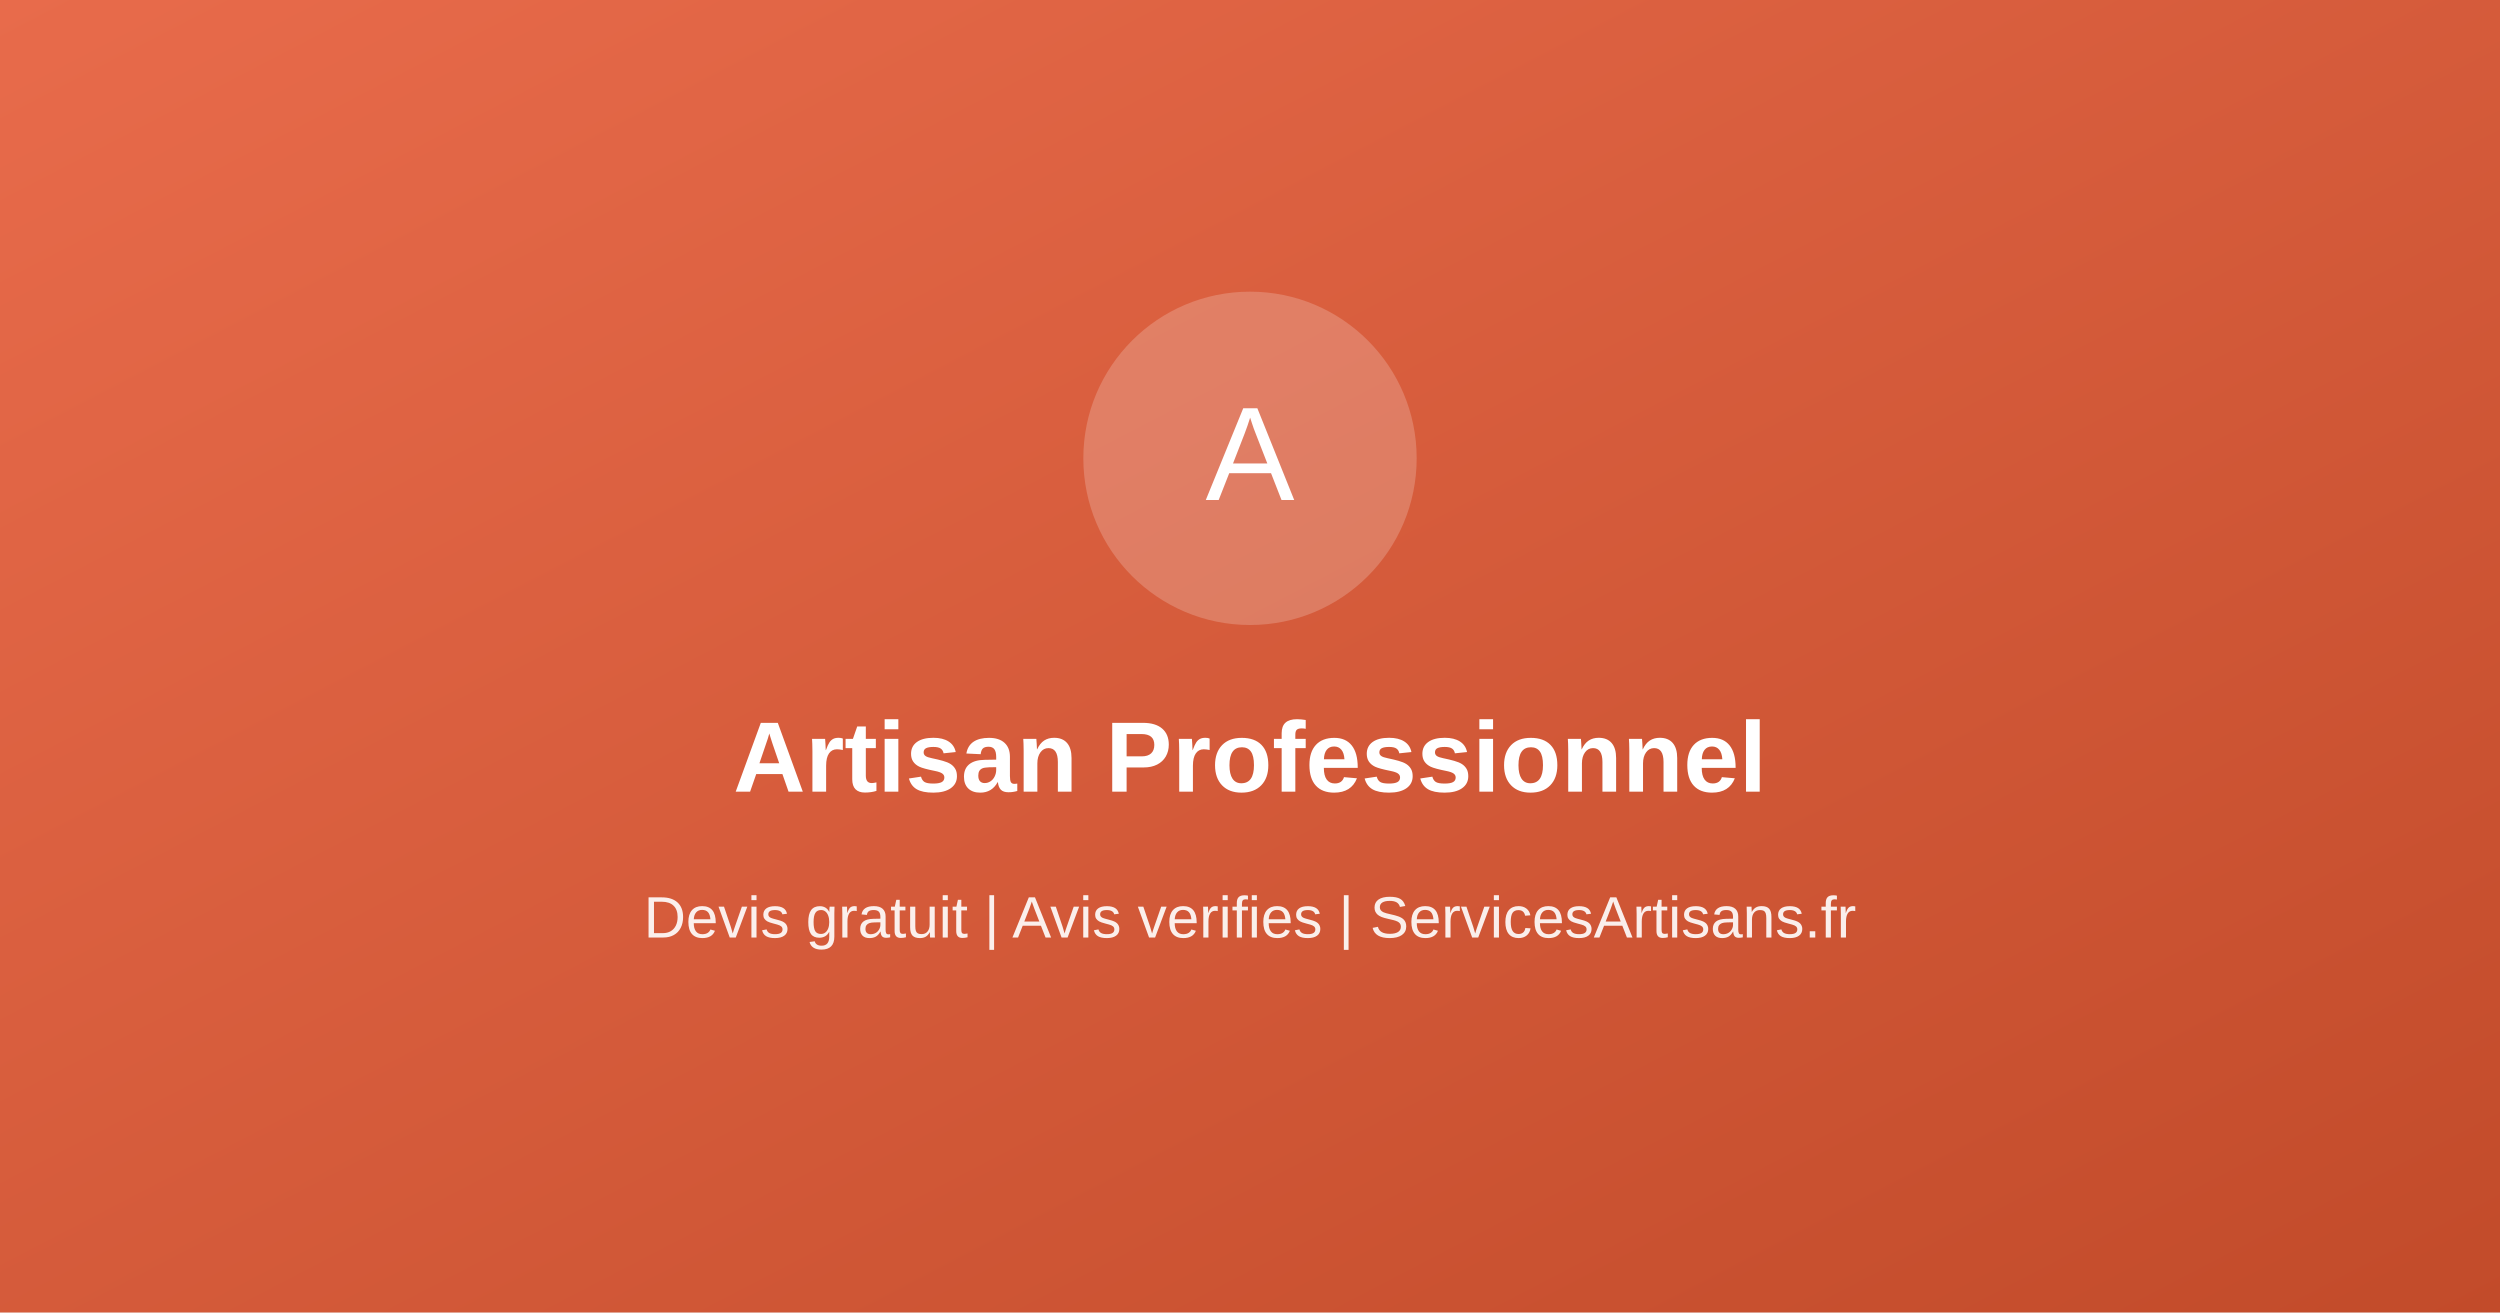
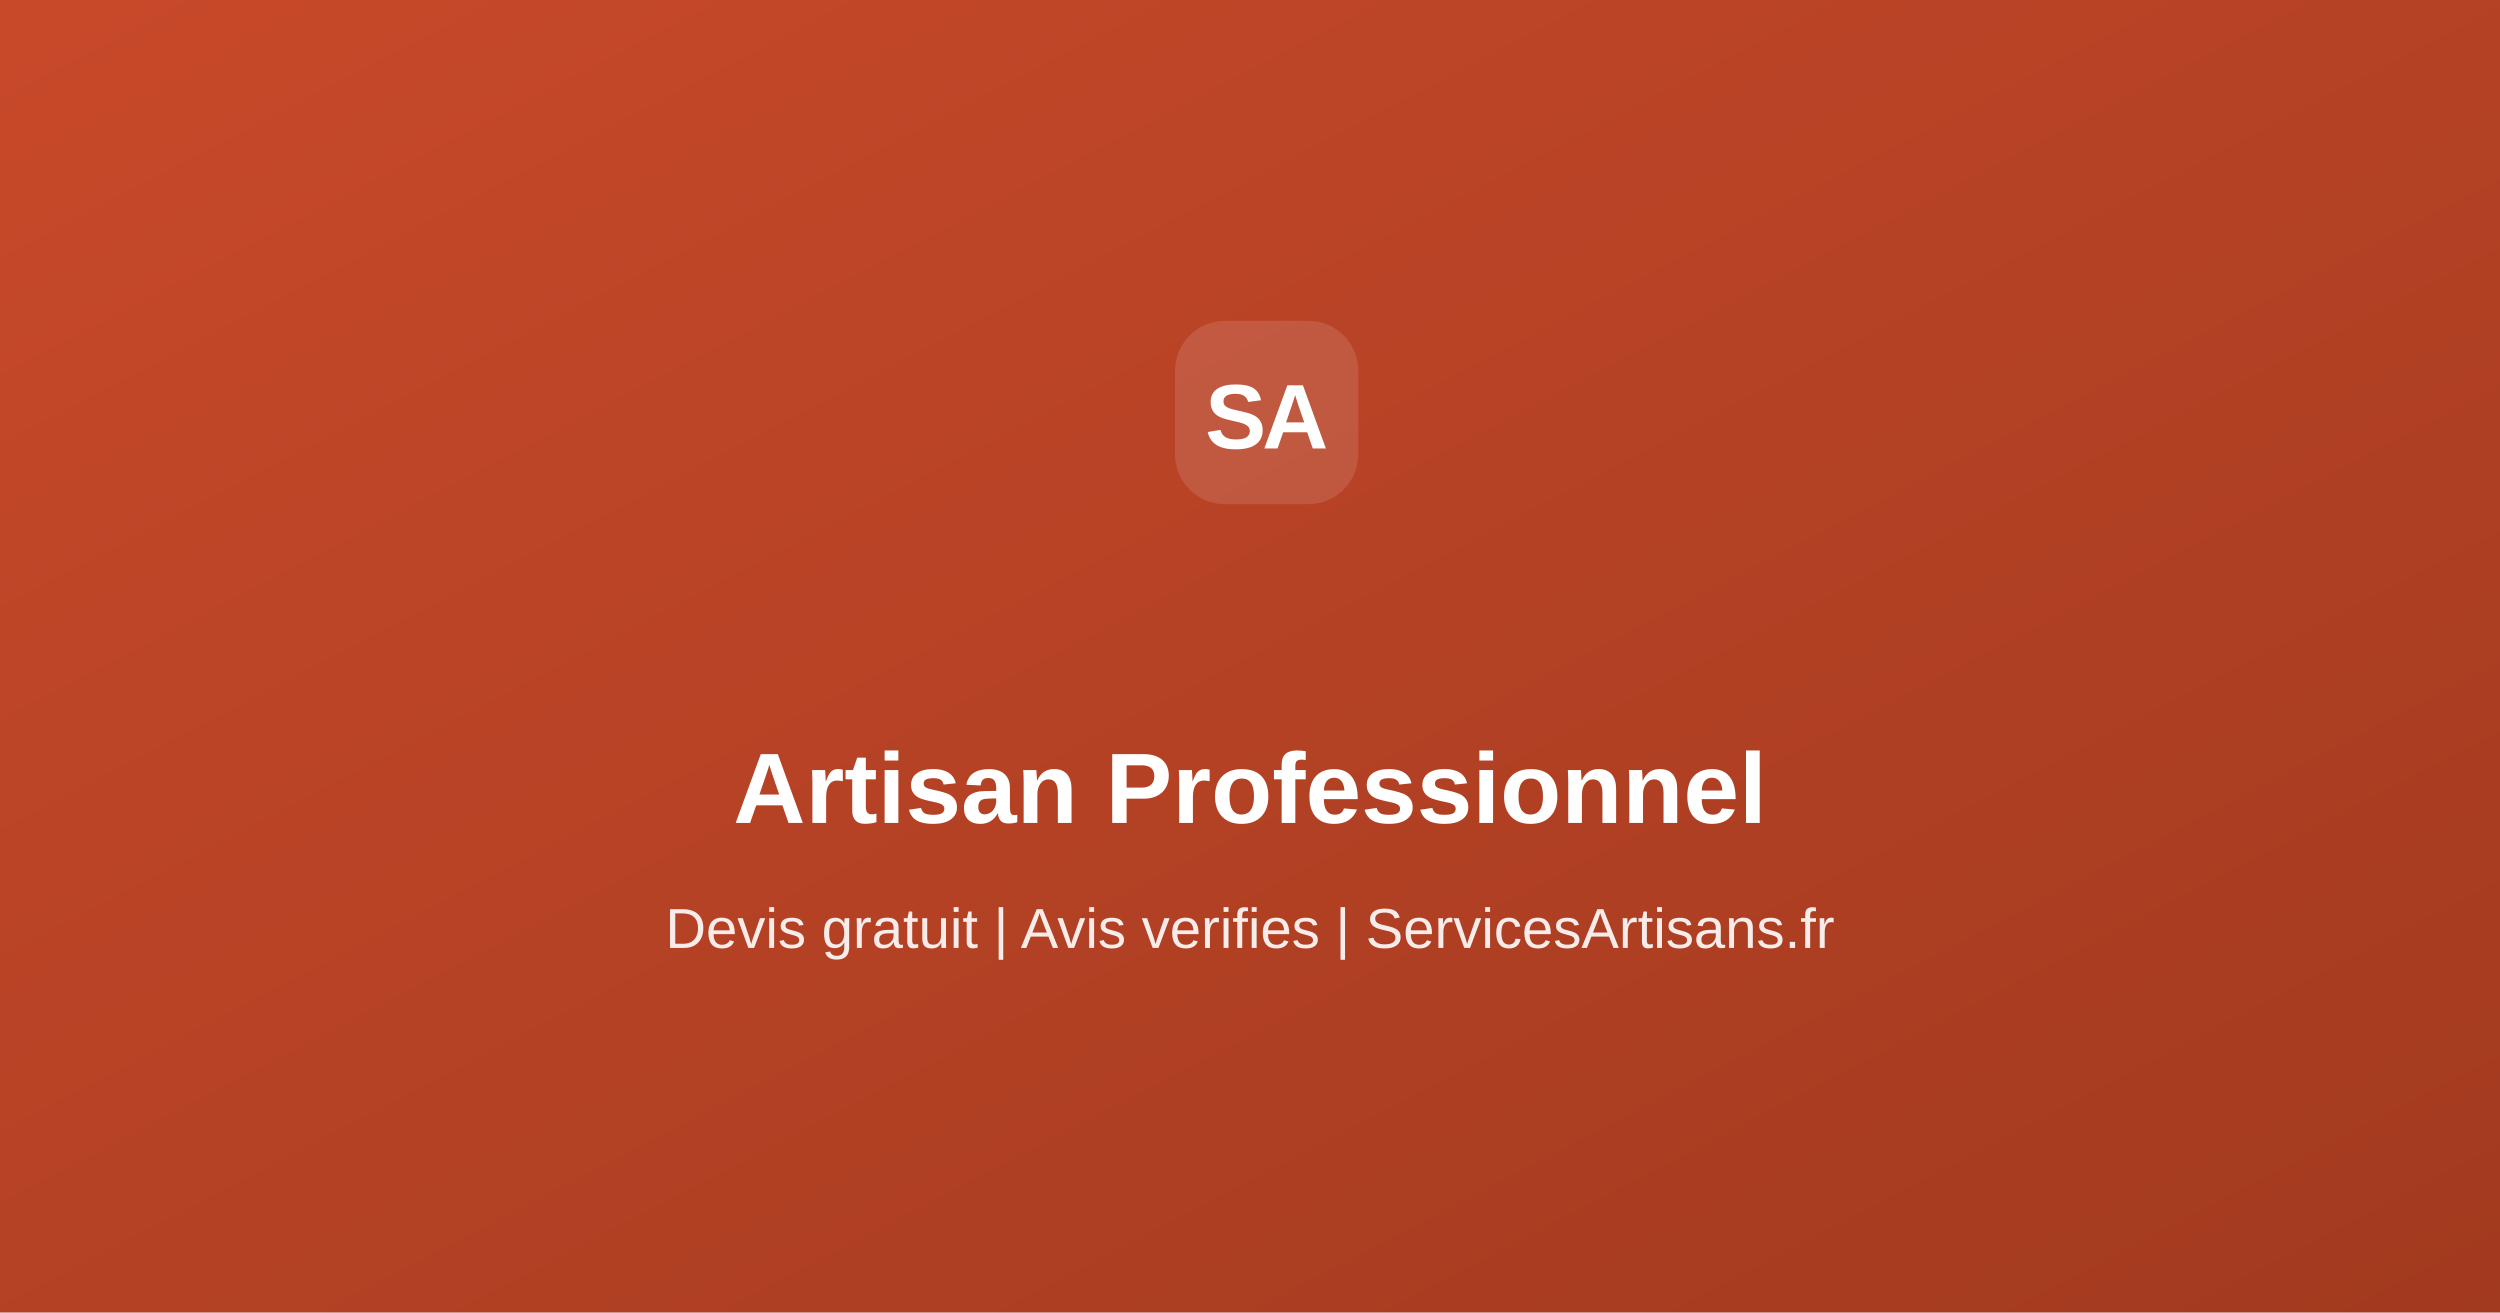
<svg xmlns="http://www.w3.org/2000/svg" width="1200" height="630">
  <defs>
-     <linearGradient id="bg" x1="0%" y1="0%" x2="100%" y2="100%">
-       <stop offset="0%" style="stop-color:#E86B4B" />
-       <stop offset="100%" style="stop-color:#C24B2A" />
+     <linearGradient id="bg" x1="0" y1="0" x2="1" y2="1">
+       <stop offset="0" stop-color="#C8492A" />
+       <stop offset="1" stop-color="#A23A1F" />
+     </linearGradient>
+     <linearGradient id="tile" x1="0" y1="0" x2="48" y2="48" gradientUnits="userSpaceOnUse">
+       <stop stop-color="#E0723F" />
+       <stop offset="1" stop-color="#C8492A" />
    </linearGradient>
  </defs>
  <rect width="100%" height="100%" fill="url(#bg)" />
-   <circle cx="600" cy="220" r="80" fill="rgba(255,255,255,0.2)" />
-   <text x="600" y="240" font-family="Arial, sans-serif" font-size="64" fill="white" text-anchor="middle">A</text>
-   <text x="600" y="380" font-family="Arial, sans-serif" font-size="48" font-weight="bold" fill="white" text-anchor="middle">Artisan Professionnel</text>
-   <text x="600" y="450" font-family="Arial, sans-serif" font-size="28" fill="rgba(255,255,255,0.9)" text-anchor="middle">Devis gratuit | Avis verifies | ServicesArtisans.fr</text>
+   <g transform="translate(560, 150) scale(2)">
+     <rect x="2" y="2" width="44" height="44" rx="12" fill="#fff" opacity="0.12" />
+     <text x="24" y="25" text-anchor="middle" dominant-baseline="central" font-family="'Schibsted Grotesk',Arial,sans-serif" font-weight="800" font-size="22" letter-spacing="-1" fill="#fff">SA</text>
+   </g>
+   <text x="600" y="395" font-family="'Schibsted Grotesk',Arial,sans-serif" font-size="48" font-weight="800" fill="white" text-anchor="middle">Artisan Professionnel</text>
+   <text x="600" y="455" font-family="Arial, sans-serif" font-size="27" fill="rgba(255,255,255,0.9)" text-anchor="middle">Devis gratuit | Avis verifies | ServicesArtisans.fr</text>
</svg>
